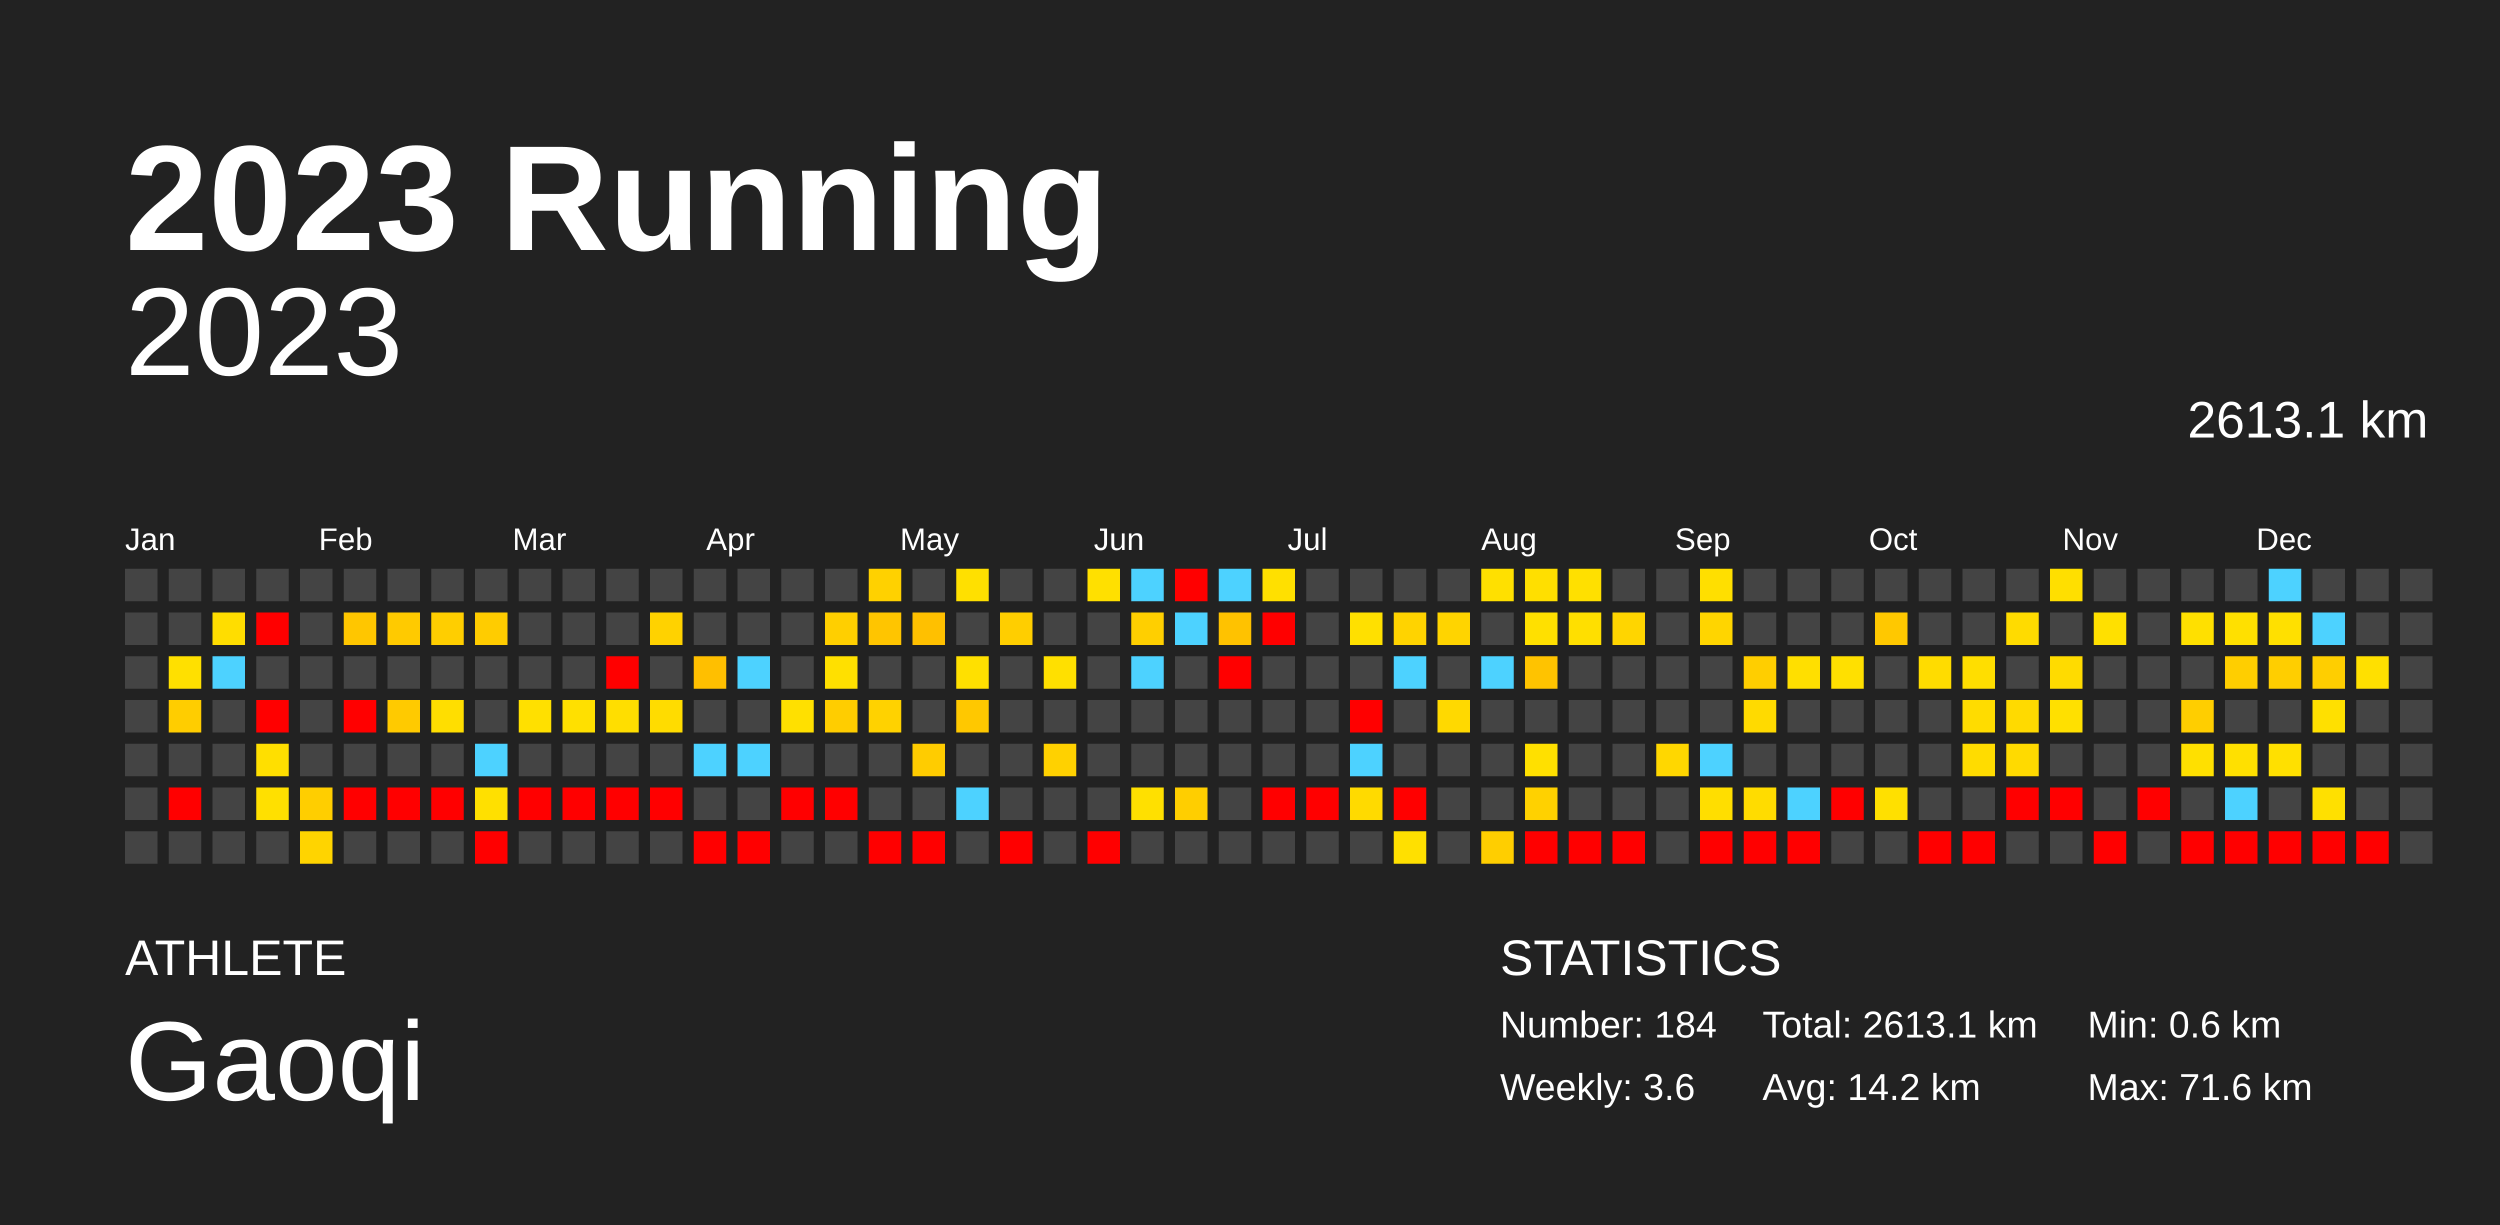
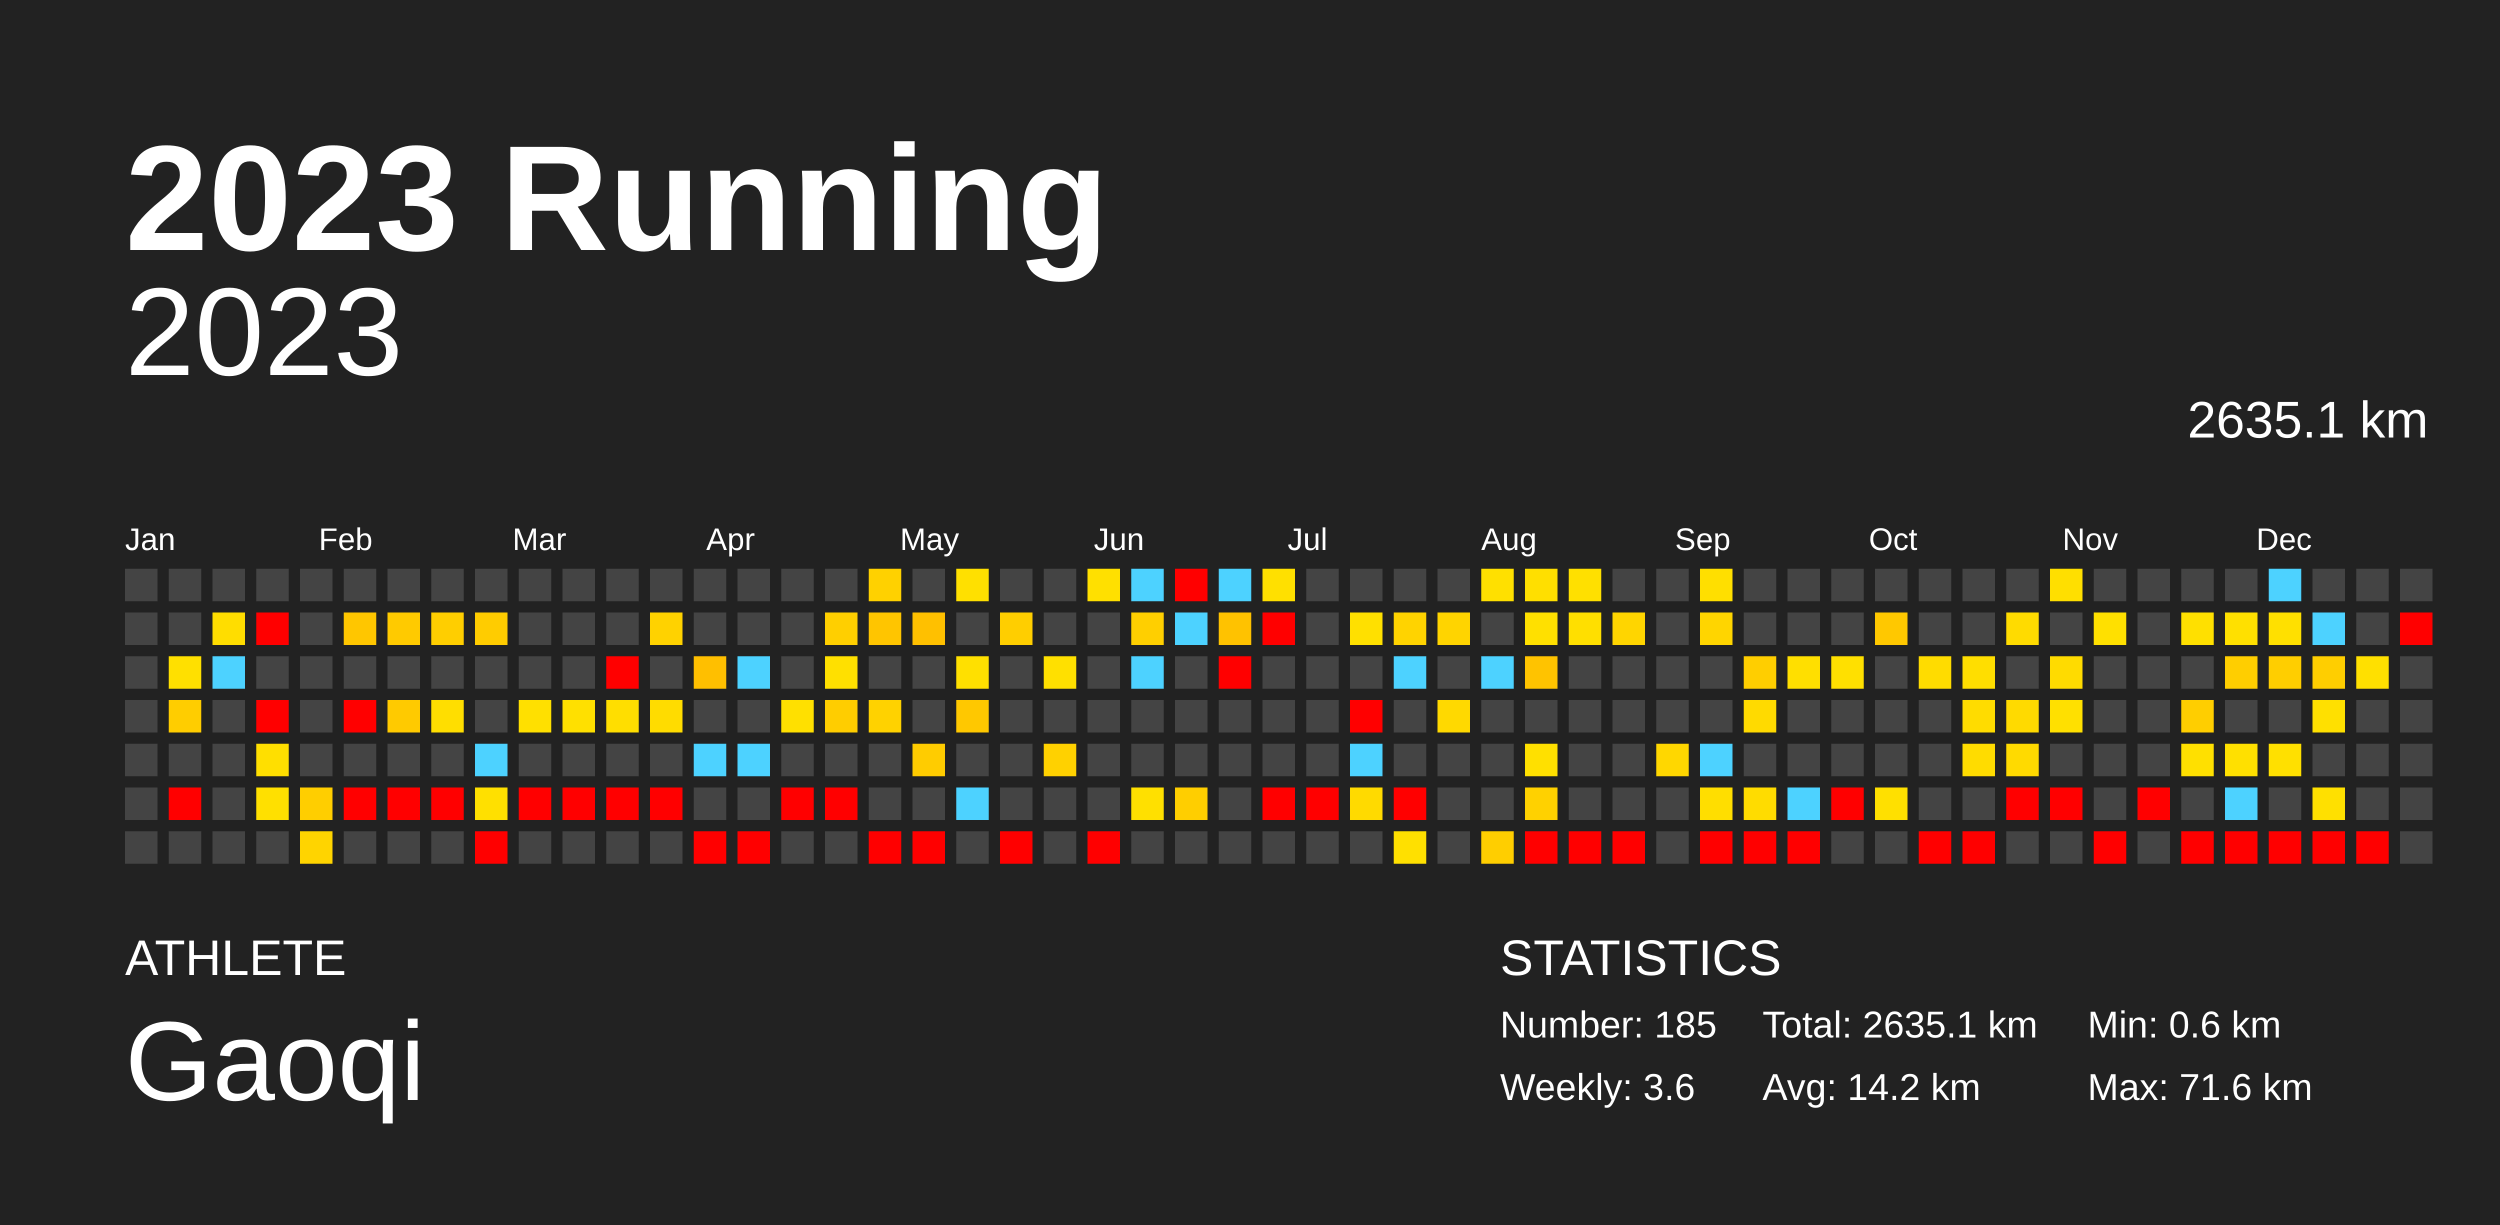
<svg xmlns="http://www.w3.org/2000/svg" baseProfile="full" height="98mm" version="1.1" viewBox="0,0,200,98" width="200mm">
  <defs />
  <rect fill="#222222" height="98" width="200" x="0" y="0" />
  <text fill="#FFFFFF" style="font-size:12px; font-family:Arial; font-weight:bold;" x="10" y="20">2023 Running</text>
  <text fill="#FFFFFF" style="font-size:4px; font-family:Arial" x="10" y="78">ATHLETE</text>
  <text fill="#FFFFFF" style="font-size:9px; font-family:Arial" x="10" y="88">Gaoqi</text>
  <text fill="#FFFFFF" style="font-size:4px; font-family:Arial" x="120" y="78">STATISTICS</text>
-   <text fill="#FFFFFF" style="font-size:3px; font-family:Arial" x="120" y="83">Number: 184</text>
+   <text fill="#FFFFFF" style="font-size:3px; font-family:Arial" x="120" y="83">Number: 185</text>
  <text fill="#FFFFFF" style="font-size:3px; font-family:Arial" x="120" y="88">Weekly: 3.6</text>
-   <text fill="#FFFFFF" style="font-size:3px; font-family:Arial" x="141" y="83">Total: 2613.1 km</text>
+   <text fill="#FFFFFF" style="font-size:3px; font-family:Arial" x="141" y="83">Total: 2635.1 km</text>
  <text fill="#FFFFFF" style="font-size:3px; font-family:Arial" x="141" y="88">Avg: 14.2 km</text>
  <text fill="#FFFFFF" style="font-size:3px; font-family:Arial" x="167" y="83">Min: 0.6 km</text>
  <text fill="#FFFFFF" style="font-size:3px; font-family:Arial" x="167" y="88">Max: 71.6 km</text>
  <text alignment-baseline="hanging" fill="#FFFFFF" style="font-size:10.0px; font-family:Arial;" x="10" y="30">2023</text>
-   <text alignment-baseline="hanging" fill="#FFFFFF" style="font-size:4.125px; font-family:Arial;" x="175" y="35">2613.1 km</text>
+   <text alignment-baseline="hanging" fill="#FFFFFF" style="font-size:4.125px; font-family:Arial;" x="175" y="35">2635.1 km</text>
  <text fill="#FFFFFF" style="font-size:2.5px; font-family:Arial" x="10.0" y="44">Jan</text>
  <text fill="#FFFFFF" style="font-size:2.5px; font-family:Arial" x="25.5" y="44">Feb</text>
  <text fill="#FFFFFF" style="font-size:2.5px; font-family:Arial" x="41.0" y="44">Mar</text>
  <text fill="#FFFFFF" style="font-size:2.5px; font-family:Arial" x="56.5" y="44">Apr</text>
  <text fill="#FFFFFF" style="font-size:2.5px; font-family:Arial" x="72.0" y="44">May</text>
  <text fill="#FFFFFF" style="font-size:2.5px; font-family:Arial" x="87.5" y="44">Jun</text>
  <text fill="#FFFFFF" style="font-size:2.5px; font-family:Arial" x="103.0" y="44">Jul</text>
  <text fill="#FFFFFF" style="font-size:2.5px; font-family:Arial" x="118.5" y="44">Aug</text>
  <text fill="#FFFFFF" style="font-size:2.5px; font-family:Arial" x="134.0" y="44">Sep</text>
  <text fill="#FFFFFF" style="font-size:2.5px; font-family:Arial" x="149.5" y="44">Oct</text>
  <text fill="#FFFFFF" style="font-size:2.5px; font-family:Arial" x="165.0" y="44">Nov</text>
  <text fill="#FFFFFF" style="font-size:2.5px; font-family:Arial" x="180.5" y="44">Dec</text>
  <rect fill="#444444" height="2.6" width="2.6" x="10.0" y="45.5" />
  <rect fill="#444444" height="2.6" width="2.6" x="10.0" y="49.0" />
  <rect fill="#444444" height="2.6" width="2.6" x="10.0" y="52.5" />
  <rect fill="#444444" height="2.6" width="2.6" x="10.0" y="56.0" />
  <rect fill="#444444" height="2.6" width="2.6" x="10.0" y="59.5" />
  <rect fill="#444444" height="2.6" width="2.6" x="10.0" y="63.0" />
  <rect fill="#444444" height="2.6" width="2.6" x="10.0" y="66.5" />
  <rect fill="#444444" height="2.6" width="2.6" x="13.5" y="45.5" />
  <rect fill="#444444" height="2.6" width="2.6" x="13.5" y="49.0" />
  <rect fill="#ffe000" height="2.6" width="2.6" x="13.5" y="52.5" />
  <rect fill="#ffcd00" height="2.6" width="2.6" x="13.5" y="56.0" />
  <rect fill="#444444" height="2.6" width="2.6" x="13.5" y="59.5" />
  <rect fill="red" height="2.6" width="2.6" x="13.5" y="63.0" />
  <rect fill="#444444" height="2.6" width="2.6" x="13.5" y="66.5" />
  <rect fill="#444444" height="2.6" width="2.6" x="17.0" y="45.5" />
  <rect fill="#ffdd00" height="2.6" width="2.6" x="17.0" y="49.0" />
  <rect fill="#4dd2ff" height="2.6" width="2.6" x="17.0" y="52.5" />
  <rect fill="#444444" height="2.6" width="2.6" x="17.0" y="56.0" />
  <rect fill="#444444" height="2.6" width="2.6" x="17.0" y="59.5" />
  <rect fill="#444444" height="2.6" width="2.6" x="17.0" y="63.0" />
  <rect fill="#444444" height="2.6" width="2.6" x="17.0" y="66.5" />
  <rect fill="#444444" height="2.6" width="2.6" x="20.5" y="45.5" />
  <rect fill="red" height="2.6" width="2.6" x="20.5" y="49.0" />
  <rect fill="#444444" height="2.6" width="2.6" x="20.5" y="52.5" />
  <rect fill="red" height="2.6" width="2.6" x="20.5" y="56.0" />
  <rect fill="#ffdf00" height="2.6" width="2.6" x="20.5" y="59.5" />
  <rect fill="#ffe000" height="2.6" width="2.6" x="20.5" y="63.0" />
  <rect fill="#444444" height="2.6" width="2.6" x="20.5" y="66.5" />
  <rect fill="#444444" height="2.6" width="2.6" x="24.0" y="45.5" />
  <rect fill="#444444" height="2.6" width="2.6" x="24.0" y="49.0" />
  <rect fill="#444444" height="2.6" width="2.6" x="24.0" y="52.5" />
  <rect fill="#444444" height="2.6" width="2.6" x="24.0" y="56.0" />
  <rect fill="#444444" height="2.6" width="2.6" x="24.0" y="59.5" />
  <rect fill="#ffce00" height="2.6" width="2.6" x="24.0" y="63.0" />
  <rect fill="#ffd400" height="2.6" width="2.6" x="24.0" y="66.5" />
  <rect fill="#444444" height="2.6" width="2.6" x="27.5" y="45.5" />
  <rect fill="#ffc600" height="2.6" width="2.6" x="27.5" y="49.0" />
  <rect fill="#444444" height="2.6" width="2.6" x="27.5" y="52.5" />
  <rect fill="red" height="2.6" width="2.6" x="27.5" y="56.0" />
  <rect fill="#444444" height="2.6" width="2.6" x="27.5" y="59.5" />
  <rect fill="red" height="2.6" width="2.6" x="27.5" y="63.0" />
  <rect fill="#444444" height="2.6" width="2.6" x="27.5" y="66.5" />
  <rect fill="#444444" height="2.6" width="2.6" x="31.0" y="45.5" />
  <rect fill="#ffca00" height="2.6" width="2.6" x="31.0" y="49.0" />
  <rect fill="#444444" height="2.6" width="2.6" x="31.0" y="52.5" />
  <rect fill="#ffca00" height="2.6" width="2.6" x="31.0" y="56.0" />
  <rect fill="#444444" height="2.6" width="2.6" x="31.0" y="59.5" />
  <rect fill="red" height="2.6" width="2.6" x="31.0" y="63.0" />
  <rect fill="#444444" height="2.6" width="2.6" x="31.0" y="66.5" />
  <rect fill="#444444" height="2.6" width="2.6" x="34.5" y="45.5" />
  <rect fill="#ffce00" height="2.6" width="2.6" x="34.5" y="49.0" />
  <rect fill="#444444" height="2.6" width="2.6" x="34.5" y="52.5" />
  <rect fill="#ffde00" height="2.6" width="2.6" x="34.5" y="56.0" />
  <rect fill="#444444" height="2.6" width="2.6" x="34.5" y="59.5" />
  <rect fill="red" height="2.6" width="2.6" x="34.5" y="63.0" />
  <rect fill="#444444" height="2.6" width="2.6" x="34.5" y="66.5" />
  <rect fill="#444444" height="2.6" width="2.6" x="38.0" y="45.5" />
  <rect fill="#ffcc00" height="2.6" width="2.6" x="38.0" y="49.0" />
  <rect fill="#444444" height="2.6" width="2.6" x="38.0" y="52.5" />
  <rect fill="#444444" height="2.6" width="2.6" x="38.0" y="56.0" />
  <rect fill="#4dd2ff" height="2.6" width="2.6" x="38.0" y="59.5" />
  <rect fill="#ffe000" height="2.6" width="2.6" x="38.0" y="63.0" />
  <rect fill="red" height="2.6" width="2.6" x="38.0" y="66.5" />
  <rect fill="#444444" height="2.6" width="2.6" x="41.5" y="45.5" />
  <rect fill="#444444" height="2.6" width="2.6" x="41.5" y="49.0" />
  <rect fill="#444444" height="2.6" width="2.6" x="41.5" y="52.5" />
  <rect fill="#ffe000" height="2.6" width="2.6" x="41.5" y="56.0" />
  <rect fill="#444444" height="2.6" width="2.6" x="41.5" y="59.5" />
  <rect fill="red" height="2.6" width="2.6" x="41.5" y="63.0" />
  <rect fill="#444444" height="2.6" width="2.6" x="41.5" y="66.5" />
  <rect fill="#444444" height="2.6" width="2.6" x="45.0" y="45.5" />
  <rect fill="#444444" height="2.6" width="2.6" x="45.0" y="49.0" />
  <rect fill="#444444" height="2.6" width="2.6" x="45.0" y="52.5" />
  <rect fill="#ffe000" height="2.6" width="2.6" x="45.0" y="56.0" />
  <rect fill="#444444" height="2.6" width="2.6" x="45.0" y="59.5" />
  <rect fill="red" height="2.6" width="2.6" x="45.0" y="63.0" />
  <rect fill="#444444" height="2.6" width="2.6" x="45.0" y="66.5" />
  <rect fill="#444444" height="2.6" width="2.6" x="48.5" y="45.5" />
  <rect fill="#444444" height="2.6" width="2.6" x="48.5" y="49.0" />
  <rect fill="red" height="2.6" width="2.6" x="48.5" y="52.5" />
  <rect fill="#ffde00" height="2.6" width="2.6" x="48.5" y="56.0" />
  <rect fill="#444444" height="2.6" width="2.6" x="48.5" y="59.5" />
  <rect fill="red" height="2.6" width="2.6" x="48.5" y="63.0" />
  <rect fill="#444444" height="2.6" width="2.6" x="48.5" y="66.5" />
  <rect fill="#444444" height="2.6" width="2.6" x="52.0" y="45.5" />
  <rect fill="#ffd200" height="2.6" width="2.6" x="52.0" y="49.0" />
  <rect fill="#444444" height="2.6" width="2.6" x="52.0" y="52.5" />
  <rect fill="#ffdc00" height="2.6" width="2.6" x="52.0" y="56.0" />
  <rect fill="#444444" height="2.6" width="2.6" x="52.0" y="59.5" />
  <rect fill="red" height="2.6" width="2.6" x="52.0" y="63.0" />
  <rect fill="#444444" height="2.6" width="2.6" x="52.0" y="66.5" />
  <rect fill="#444444" height="2.6" width="2.6" x="55.5" y="45.5" />
  <rect fill="#444444" height="2.6" width="2.6" x="55.5" y="49.0" />
  <rect fill="#ffbf00" height="2.6" width="2.6" x="55.5" y="52.5" />
  <rect fill="#444444" height="2.6" width="2.6" x="55.5" y="56.0" />
  <rect fill="#4dd2ff" height="2.6" width="2.6" x="55.5" y="59.5" />
  <rect fill="#444444" height="2.6" width="2.6" x="55.5" y="63.0" />
  <rect fill="red" height="2.6" width="2.6" x="55.5" y="66.5" />
  <rect fill="#444444" height="2.6" width="2.6" x="59.0" y="45.5" />
  <rect fill="#444444" height="2.6" width="2.6" x="59.0" y="49.0" />
  <rect fill="#4dd2ff" height="2.6" width="2.6" x="59.0" y="52.5" />
  <rect fill="#444444" height="2.6" width="2.6" x="59.0" y="56.0" />
  <rect fill="#4dd2ff" height="2.6" width="2.6" x="59.0" y="59.5" />
  <rect fill="#444444" height="2.6" width="2.6" x="59.0" y="63.0" />
  <rect fill="red" height="2.6" width="2.6" x="59.0" y="66.5" />
  <rect fill="#444444" height="2.6" width="2.6" x="62.5" y="45.5" />
  <rect fill="#444444" height="2.6" width="2.6" x="62.5" y="49.0" />
  <rect fill="#444444" height="2.6" width="2.6" x="62.5" y="52.5" />
  <rect fill="#ffe000" height="2.6" width="2.6" x="62.5" y="56.0" />
  <rect fill="#444444" height="2.6" width="2.6" x="62.5" y="59.5" />
  <rect fill="red" height="2.6" width="2.6" x="62.5" y="63.0" />
  <rect fill="#444444" height="2.6" width="2.6" x="62.5" y="66.5" />
  <rect fill="#444444" height="2.6" width="2.6" x="66.0" y="45.5" />
  <rect fill="#ffcf00" height="2.6" width="2.6" x="66.0" y="49.0" />
  <rect fill="#ffe000" height="2.6" width="2.6" x="66.0" y="52.5" />
  <rect fill="#ffcd00" height="2.6" width="2.6" x="66.0" y="56.0" />
  <rect fill="#444444" height="2.6" width="2.6" x="66.0" y="59.5" />
  <rect fill="red" height="2.6" width="2.6" x="66.0" y="63.0" />
  <rect fill="#444444" height="2.6" width="2.6" x="66.0" y="66.5" />
  <rect fill="#ffd100" height="2.6" width="2.6" x="69.5" y="45.5" />
  <rect fill="#ffc500" height="2.6" width="2.6" x="69.5" y="49.0" />
  <rect fill="#444444" height="2.6" width="2.6" x="69.5" y="52.5" />
  <rect fill="#ffd200" height="2.6" width="2.6" x="69.5" y="56.0" />
  <rect fill="#444444" height="2.6" width="2.6" x="69.5" y="59.5" />
  <rect fill="#444444" height="2.6" width="2.6" x="69.5" y="63.0" />
  <rect fill="red" height="2.6" width="2.6" x="69.5" y="66.5" />
  <rect fill="#444444" height="2.6" width="2.6" x="73.0" y="45.5" />
  <rect fill="#ffc000" height="2.6" width="2.6" x="73.0" y="49.0" />
  <rect fill="#444444" height="2.6" width="2.6" x="73.0" y="52.5" />
  <rect fill="#444444" height="2.6" width="2.6" x="73.0" y="56.0" />
  <rect fill="#ffcc00" height="2.6" width="2.6" x="73.0" y="59.5" />
  <rect fill="#444444" height="2.6" width="2.6" x="73.0" y="63.0" />
  <rect fill="red" height="2.6" width="2.6" x="73.0" y="66.5" />
  <rect fill="#ffe000" height="2.6" width="2.6" x="76.5" y="45.5" />
  <rect fill="#444444" height="2.6" width="2.6" x="76.5" y="49.0" />
  <rect fill="#ffe000" height="2.6" width="2.6" x="76.5" y="52.5" />
  <rect fill="#ffc800" height="2.6" width="2.6" x="76.5" y="56.0" />
  <rect fill="#444444" height="2.6" width="2.6" x="76.5" y="59.5" />
  <rect fill="#4dd2ff" height="2.6" width="2.6" x="76.5" y="63.0" />
  <rect fill="#444444" height="2.6" width="2.6" x="76.5" y="66.5" />
  <rect fill="#444444" height="2.6" width="2.6" x="80.0" y="45.5" />
  <rect fill="#ffce00" height="2.6" width="2.6" x="80.0" y="49.0" />
  <rect fill="#444444" height="2.6" width="2.6" x="80.0" y="52.5" />
  <rect fill="#444444" height="2.6" width="2.6" x="80.0" y="56.0" />
  <rect fill="#444444" height="2.6" width="2.6" x="80.0" y="59.5" />
  <rect fill="#444444" height="2.6" width="2.6" x="80.0" y="63.0" />
  <rect fill="red" height="2.6" width="2.6" x="80.0" y="66.5" />
  <rect fill="#444444" height="2.6" width="2.6" x="83.5" y="45.5" />
  <rect fill="#444444" height="2.6" width="2.6" x="83.5" y="49.0" />
  <rect fill="#ffe000" height="2.6" width="2.6" x="83.5" y="52.5" />
  <rect fill="#444444" height="2.6" width="2.6" x="83.5" y="56.0" />
  <rect fill="#ffd100" height="2.6" width="2.6" x="83.5" y="59.5" />
  <rect fill="#444444" height="2.6" width="2.6" x="83.5" y="63.0" />
  <rect fill="#444444" height="2.6" width="2.6" x="83.5" y="66.5" />
  <rect fill="#ffe000" height="2.6" width="2.6" x="87.0" y="45.5" />
  <rect fill="#444444" height="2.6" width="2.6" x="87.0" y="49.0" />
  <rect fill="#444444" height="2.6" width="2.6" x="87.0" y="52.5" />
  <rect fill="#444444" height="2.6" width="2.6" x="87.0" y="56.0" />
  <rect fill="#444444" height="2.6" width="2.6" x="87.0" y="59.5" />
  <rect fill="#444444" height="2.6" width="2.6" x="87.0" y="63.0" />
  <rect fill="red" height="2.6" width="2.6" x="87.0" y="66.5" />
  <rect fill="#4dd2ff" height="2.6" width="2.6" x="90.5" y="45.5" />
  <rect fill="#ffcf00" height="2.6" width="2.6" x="90.5" y="49.0" />
  <rect fill="#4dd2ff" height="2.6" width="2.6" x="90.5" y="52.5" />
  <rect fill="#444444" height="2.6" width="2.6" x="90.5" y="56.0" />
  <rect fill="#444444" height="2.6" width="2.6" x="90.5" y="59.5" />
  <rect fill="#ffe000" height="2.6" width="2.6" x="90.5" y="63.0" />
  <rect fill="#444444" height="2.6" width="2.6" x="90.5" y="66.5" />
  <rect fill="red" height="2.6" width="2.6" x="94.0" y="45.5" />
  <rect fill="#4dd2ff" height="2.6" width="2.6" x="94.0" y="49.0" />
  <rect fill="#444444" height="2.6" width="2.6" x="94.0" y="52.5" />
  <rect fill="#444444" height="2.6" width="2.6" x="94.0" y="56.0" />
  <rect fill="#444444" height="2.6" width="2.6" x="94.0" y="59.5" />
  <rect fill="#ffce00" height="2.6" width="2.6" x="94.0" y="63.0" />
  <rect fill="#444444" height="2.6" width="2.6" x="94.0" y="66.5" />
  <rect fill="#4dd2ff" height="2.6" width="2.6" x="97.5" y="45.5" />
  <rect fill="#ffc200" height="2.6" width="2.6" x="97.5" y="49.0" />
  <rect fill="red" height="2.6" width="2.6" x="97.5" y="52.5" />
  <rect fill="#444444" height="2.6" width="2.6" x="97.5" y="56.0" />
  <rect fill="#444444" height="2.6" width="2.6" x="97.5" y="59.5" />
  <rect fill="#444444" height="2.6" width="2.6" x="97.5" y="63.0" />
  <rect fill="#444444" height="2.6" width="2.6" x="97.5" y="66.5" />
  <rect fill="#ffe000" height="2.6" width="2.6" x="101.0" y="45.5" />
  <rect fill="red" height="2.6" width="2.6" x="101.0" y="49.0" />
  <rect fill="#444444" height="2.6" width="2.6" x="101.0" y="52.5" />
  <rect fill="#444444" height="2.6" width="2.6" x="101.0" y="56.0" />
  <rect fill="#444444" height="2.6" width="2.6" x="101.0" y="59.5" />
  <rect fill="red" height="2.6" width="2.6" x="101.0" y="63.0" />
  <rect fill="#444444" height="2.6" width="2.6" x="101.0" y="66.5" />
  <rect fill="#444444" height="2.6" width="2.6" x="104.5" y="45.5" />
  <rect fill="#444444" height="2.6" width="2.6" x="104.5" y="49.0" />
  <rect fill="#444444" height="2.6" width="2.6" x="104.5" y="52.5" />
  <rect fill="#444444" height="2.6" width="2.6" x="104.5" y="56.0" />
  <rect fill="#444444" height="2.6" width="2.6" x="104.5" y="59.5" />
  <rect fill="red" height="2.6" width="2.6" x="104.5" y="63.0" />
  <rect fill="#444444" height="2.6" width="2.6" x="104.5" y="66.5" />
  <rect fill="#444444" height="2.6" width="2.6" x="108.0" y="45.5" />
  <rect fill="#ffe000" height="2.6" width="2.6" x="108.0" y="49.0" />
  <rect fill="#444444" height="2.6" width="2.6" x="108.0" y="52.5" />
  <rect fill="red" height="2.6" width="2.6" x="108.0" y="56.0" />
  <rect fill="#4dd2ff" height="2.6" width="2.6" x="108.0" y="59.5" />
  <rect fill="#ffda00" height="2.6" width="2.6" x="108.0" y="63.0" />
  <rect fill="#444444" height="2.6" width="2.6" x="108.0" y="66.5" />
  <rect fill="#444444" height="2.6" width="2.6" x="111.5" y="45.5" />
  <rect fill="#ffd300" height="2.6" width="2.6" x="111.5" y="49.0" />
  <rect fill="#4dd2ff" height="2.6" width="2.6" x="111.5" y="52.5" />
  <rect fill="#444444" height="2.6" width="2.6" x="111.5" y="56.0" />
  <rect fill="#444444" height="2.6" width="2.6" x="111.5" y="59.5" />
  <rect fill="red" height="2.6" width="2.6" x="111.5" y="63.0" />
  <rect fill="#ffe000" height="2.6" width="2.6" x="111.5" y="66.5" />
  <rect fill="#444444" height="2.6" width="2.6" x="115.0" y="45.5" />
  <rect fill="#ffd400" height="2.6" width="2.6" x="115.0" y="49.0" />
  <rect fill="#444444" height="2.6" width="2.6" x="115.0" y="52.5" />
  <rect fill="#ffd900" height="2.6" width="2.6" x="115.0" y="56.0" />
  <rect fill="#444444" height="2.6" width="2.6" x="115.0" y="59.5" />
  <rect fill="#444444" height="2.6" width="2.6" x="115.0" y="63.0" />
  <rect fill="#444444" height="2.6" width="2.6" x="115.0" y="66.5" />
  <rect fill="#ffe000" height="2.6" width="2.6" x="118.5" y="45.5" />
  <rect fill="#444444" height="2.6" width="2.6" x="118.5" y="49.0" />
  <rect fill="#4dd2ff" height="2.6" width="2.6" x="118.5" y="52.5" />
  <rect fill="#444444" height="2.6" width="2.6" x="118.5" y="56.0" />
  <rect fill="#444444" height="2.6" width="2.6" x="118.5" y="59.5" />
  <rect fill="#444444" height="2.6" width="2.6" x="118.5" y="63.0" />
  <rect fill="#ffce00" height="2.6" width="2.6" x="118.5" y="66.5" />
  <rect fill="#ffdf00" height="2.6" width="2.6" x="122.0" y="45.5" />
  <rect fill="#ffe000" height="2.6" width="2.6" x="122.0" y="49.0" />
  <rect fill="#ffc300" height="2.6" width="2.6" x="122.0" y="52.5" />
  <rect fill="#444444" height="2.6" width="2.6" x="122.0" y="56.0" />
  <rect fill="#ffe000" height="2.6" width="2.6" x="122.0" y="59.5" />
  <rect fill="#ffd100" height="2.6" width="2.6" x="122.0" y="63.0" />
  <rect fill="red" height="2.6" width="2.6" x="122.0" y="66.5" />
  <rect fill="#ffe000" height="2.6" width="2.6" x="125.5" y="45.5" />
  <rect fill="#ffdf00" height="2.6" width="2.6" x="125.5" y="49.0" />
  <rect fill="#444444" height="2.6" width="2.6" x="125.5" y="52.5" />
  <rect fill="#444444" height="2.6" width="2.6" x="125.5" y="56.0" />
  <rect fill="#444444" height="2.6" width="2.6" x="125.5" y="59.5" />
  <rect fill="#444444" height="2.6" width="2.6" x="125.5" y="63.0" />
  <rect fill="red" height="2.6" width="2.6" x="125.5" y="66.5" />
  <rect fill="#444444" height="2.6" width="2.6" x="129.0" y="45.5" />
  <rect fill="#ffd500" height="2.6" width="2.6" x="129.0" y="49.0" />
  <rect fill="#444444" height="2.6" width="2.6" x="129.0" y="52.5" />
  <rect fill="#444444" height="2.6" width="2.6" x="129.0" y="56.0" />
  <rect fill="#444444" height="2.6" width="2.6" x="129.0" y="59.5" />
  <rect fill="#444444" height="2.6" width="2.6" x="129.0" y="63.0" />
  <rect fill="red" height="2.6" width="2.6" x="129.0" y="66.5" />
  <rect fill="#444444" height="2.6" width="2.6" x="132.5" y="45.5" />
  <rect fill="#444444" height="2.6" width="2.6" x="132.5" y="49.0" />
  <rect fill="#444444" height="2.6" width="2.6" x="132.5" y="52.5" />
  <rect fill="#444444" height="2.6" width="2.6" x="132.5" y="56.0" />
  <rect fill="#ffd700" height="2.6" width="2.6" x="132.5" y="59.5" />
  <rect fill="#444444" height="2.6" width="2.6" x="132.5" y="63.0" />
  <rect fill="#444444" height="2.6" width="2.6" x="132.5" y="66.5" />
  <rect fill="#ffdf00" height="2.6" width="2.6" x="136.0" y="45.5" />
  <rect fill="#ffd500" height="2.6" width="2.6" x="136.0" y="49.0" />
  <rect fill="#444444" height="2.6" width="2.6" x="136.0" y="52.5" />
  <rect fill="#444444" height="2.6" width="2.6" x="136.0" y="56.0" />
  <rect fill="#4dd2ff" height="2.6" width="2.6" x="136.0" y="59.5" />
  <rect fill="#ffde00" height="2.6" width="2.6" x="136.0" y="63.0" />
  <rect fill="red" height="2.6" width="2.6" x="136.0" y="66.5" />
  <rect fill="#444444" height="2.6" width="2.6" x="139.5" y="45.5" />
  <rect fill="#444444" height="2.6" width="2.6" x="139.5" y="49.0" />
  <rect fill="#ffce00" height="2.6" width="2.6" x="139.5" y="52.5" />
  <rect fill="#ffda00" height="2.6" width="2.6" x="139.5" y="56.0" />
  <rect fill="#444444" height="2.6" width="2.6" x="139.5" y="59.5" />
  <rect fill="#ffdc00" height="2.6" width="2.6" x="139.5" y="63.0" />
  <rect fill="red" height="2.6" width="2.6" x="139.5" y="66.5" />
  <rect fill="#444444" height="2.6" width="2.6" x="143.0" y="45.5" />
  <rect fill="#444444" height="2.6" width="2.6" x="143.0" y="49.0" />
  <rect fill="#ffdf00" height="2.6" width="2.6" x="143.0" y="52.5" />
  <rect fill="#444444" height="2.6" width="2.6" x="143.0" y="56.0" />
  <rect fill="#444444" height="2.6" width="2.6" x="143.0" y="59.5" />
  <rect fill="#4dd2ff" height="2.6" width="2.6" x="143.0" y="63.0" />
  <rect fill="red" height="2.6" width="2.6" x="143.0" y="66.5" />
  <rect fill="#444444" height="2.6" width="2.6" x="146.5" y="45.5" />
  <rect fill="#444444" height="2.6" width="2.6" x="146.5" y="49.0" />
  <rect fill="#ffe000" height="2.6" width="2.6" x="146.5" y="52.5" />
  <rect fill="#444444" height="2.6" width="2.6" x="146.5" y="56.0" />
  <rect fill="#444444" height="2.6" width="2.6" x="146.5" y="59.5" />
  <rect fill="red" height="2.6" width="2.6" x="146.5" y="63.0" />
  <rect fill="#444444" height="2.6" width="2.6" x="146.5" y="66.5" />
  <rect fill="#444444" height="2.6" width="2.6" x="150.0" y="45.5" />
  <rect fill="#ffc800" height="2.6" width="2.6" x="150.0" y="49.0" />
  <rect fill="#444444" height="2.6" width="2.6" x="150.0" y="52.5" />
  <rect fill="#444444" height="2.6" width="2.6" x="150.0" y="56.0" />
  <rect fill="#444444" height="2.6" width="2.6" x="150.0" y="59.5" />
  <rect fill="#ffe000" height="2.6" width="2.6" x="150.0" y="63.0" />
  <rect fill="#444444" height="2.6" width="2.6" x="150.0" y="66.5" />
  <rect fill="#444444" height="2.6" width="2.6" x="153.5" y="45.5" />
  <rect fill="#444444" height="2.6" width="2.6" x="153.5" y="49.0" />
  <rect fill="#ffdc00" height="2.6" width="2.6" x="153.5" y="52.5" />
  <rect fill="#444444" height="2.6" width="2.6" x="153.5" y="56.0" />
  <rect fill="#444444" height="2.6" width="2.6" x="153.5" y="59.5" />
  <rect fill="#444444" height="2.6" width="2.6" x="153.5" y="63.0" />
  <rect fill="red" height="2.6" width="2.6" x="153.5" y="66.5" />
  <rect fill="#444444" height="2.6" width="2.6" x="157.0" y="45.5" />
  <rect fill="#444444" height="2.6" width="2.6" x="157.0" y="49.0" />
  <rect fill="#ffde00" height="2.6" width="2.6" x="157.0" y="52.5" />
  <rect fill="#ffdc00" height="2.6" width="2.6" x="157.0" y="56.0" />
  <rect fill="#ffdc00" height="2.6" width="2.6" x="157.0" y="59.5" />
  <rect fill="#444444" height="2.6" width="2.6" x="157.0" y="63.0" />
  <rect fill="red" height="2.6" width="2.6" x="157.0" y="66.5" />
  <rect fill="#444444" height="2.6" width="2.6" x="160.5" y="45.5" />
  <rect fill="#ffdb00" height="2.6" width="2.6" x="160.5" y="49.0" />
  <rect fill="#444444" height="2.6" width="2.6" x="160.5" y="52.5" />
  <rect fill="#ffda00" height="2.6" width="2.6" x="160.5" y="56.0" />
  <rect fill="#ffda00" height="2.6" width="2.6" x="160.5" y="59.5" />
  <rect fill="red" height="2.6" width="2.6" x="160.5" y="63.0" />
  <rect fill="#444444" height="2.6" width="2.6" x="160.5" y="66.5" />
  <rect fill="#ffdf00" height="2.6" width="2.6" x="164.0" y="45.5" />
  <rect fill="#444444" height="2.6" width="2.6" x="164.0" y="49.0" />
  <rect fill="#ffdb00" height="2.6" width="2.6" x="164.0" y="52.5" />
  <rect fill="#ffe000" height="2.6" width="2.6" x="164.0" y="56.0" />
  <rect fill="#444444" height="2.6" width="2.6" x="164.0" y="59.5" />
  <rect fill="red" height="2.6" width="2.6" x="164.0" y="63.0" />
  <rect fill="#444444" height="2.6" width="2.6" x="164.0" y="66.5" />
  <rect fill="#444444" height="2.6" width="2.6" x="167.5" y="45.5" />
  <rect fill="#ffe000" height="2.6" width="2.6" x="167.5" y="49.0" />
  <rect fill="#444444" height="2.6" width="2.6" x="167.5" y="52.5" />
  <rect fill="#444444" height="2.6" width="2.6" x="167.5" y="56.0" />
  <rect fill="#444444" height="2.6" width="2.6" x="167.5" y="59.5" />
  <rect fill="#444444" height="2.6" width="2.6" x="167.5" y="63.0" />
  <rect fill="red" height="2.6" width="2.6" x="167.5" y="66.5" />
  <rect fill="#444444" height="2.6" width="2.6" x="171.0" y="45.5" />
  <rect fill="#444444" height="2.6" width="2.6" x="171.0" y="49.0" />
  <rect fill="#444444" height="2.6" width="2.6" x="171.0" y="52.5" />
  <rect fill="#444444" height="2.6" width="2.6" x="171.0" y="56.0" />
  <rect fill="#444444" height="2.6" width="2.6" x="171.0" y="59.5" />
  <rect fill="red" height="2.6" width="2.6" x="171.0" y="63.0" />
  <rect fill="#444444" height="2.6" width="2.6" x="171.0" y="66.5" />
  <rect fill="#444444" height="2.6" width="2.6" x="174.5" y="45.5" />
  <rect fill="#ffe000" height="2.6" width="2.6" x="174.5" y="49.0" />
  <rect fill="#444444" height="2.6" width="2.6" x="174.5" y="52.5" />
  <rect fill="#ffce00" height="2.6" width="2.6" x="174.5" y="56.0" />
  <rect fill="#ffe000" height="2.6" width="2.6" x="174.5" y="59.5" />
  <rect fill="#444444" height="2.6" width="2.6" x="174.5" y="63.0" />
  <rect fill="red" height="2.6" width="2.6" x="174.5" y="66.5" />
  <rect fill="#444444" height="2.6" width="2.6" x="178.0" y="45.5" />
  <rect fill="#ffe000" height="2.6" width="2.6" x="178.0" y="49.0" />
  <rect fill="#ffce00" height="2.6" width="2.6" x="178.0" y="52.5" />
  <rect fill="#444444" height="2.6" width="2.6" x="178.0" y="56.0" />
  <rect fill="#ffe000" height="2.6" width="2.6" x="178.0" y="59.5" />
  <rect fill="#4dd2ff" height="2.6" width="2.6" x="178.0" y="63.0" />
  <rect fill="red" height="2.6" width="2.6" x="178.0" y="66.5" />
  <rect fill="#4dd2ff" height="2.6" width="2.6" x="181.5" y="45.5" />
  <rect fill="#ffe000" height="2.6" width="2.6" x="181.5" y="49.0" />
  <rect fill="#ffce00" height="2.6" width="2.6" x="181.5" y="52.5" />
  <rect fill="#444444" height="2.6" width="2.6" x="181.5" y="56.0" />
  <rect fill="#ffe000" height="2.6" width="2.6" x="181.5" y="59.5" />
  <rect fill="#444444" height="2.6" width="2.6" x="181.5" y="63.0" />
  <rect fill="red" height="2.6" width="2.6" x="181.5" y="66.5" />
  <rect fill="#444444" height="2.6" width="2.6" x="185.0" y="45.5" />
  <rect fill="#4dd2ff" height="2.6" width="2.6" x="185.0" y="49.0" />
  <rect fill="#ffce00" height="2.6" width="2.6" x="185.0" y="52.5" />
  <rect fill="#ffe000" height="2.6" width="2.6" x="185.0" y="56.0" />
  <rect fill="#444444" height="2.6" width="2.6" x="185.0" y="59.5" />
  <rect fill="#ffe000" height="2.6" width="2.6" x="185.0" y="63.0" />
  <rect fill="red" height="2.6" width="2.6" x="185.0" y="66.5" />
  <rect fill="#444444" height="2.6" width="2.6" x="188.5" y="45.5" />
  <rect fill="#444444" height="2.6" width="2.6" x="188.5" y="49.0" />
  <rect fill="#ffe000" height="2.6" width="2.6" x="188.5" y="52.5" />
  <rect fill="#444444" height="2.6" width="2.6" x="188.5" y="56.0" />
  <rect fill="#444444" height="2.6" width="2.6" x="188.5" y="59.5" />
  <rect fill="#444444" height="2.6" width="2.6" x="188.5" y="63.0" />
  <rect fill="red" height="2.6" width="2.6" x="188.5" y="66.5" />
  <rect fill="#444444" height="2.6" width="2.6" x="192.0" y="45.5" />
-   <rect fill="#444444" height="2.6" width="2.6" x="192.0" y="49.0" />
+   <rect fill="red" height="2.6" width="2.6" x="192.0" y="49.0" />
  <rect fill="#444444" height="2.6" width="2.6" x="192.0" y="52.5" />
  <rect fill="#444444" height="2.6" width="2.6" x="192.0" y="56.0" />
  <rect fill="#444444" height="2.6" width="2.6" x="192.0" y="59.5" />
  <rect fill="#444444" height="2.6" width="2.6" x="192.0" y="63.0" />
  <rect fill="#444444" height="2.6" width="2.6" x="192.0" y="66.5" />
</svg>
